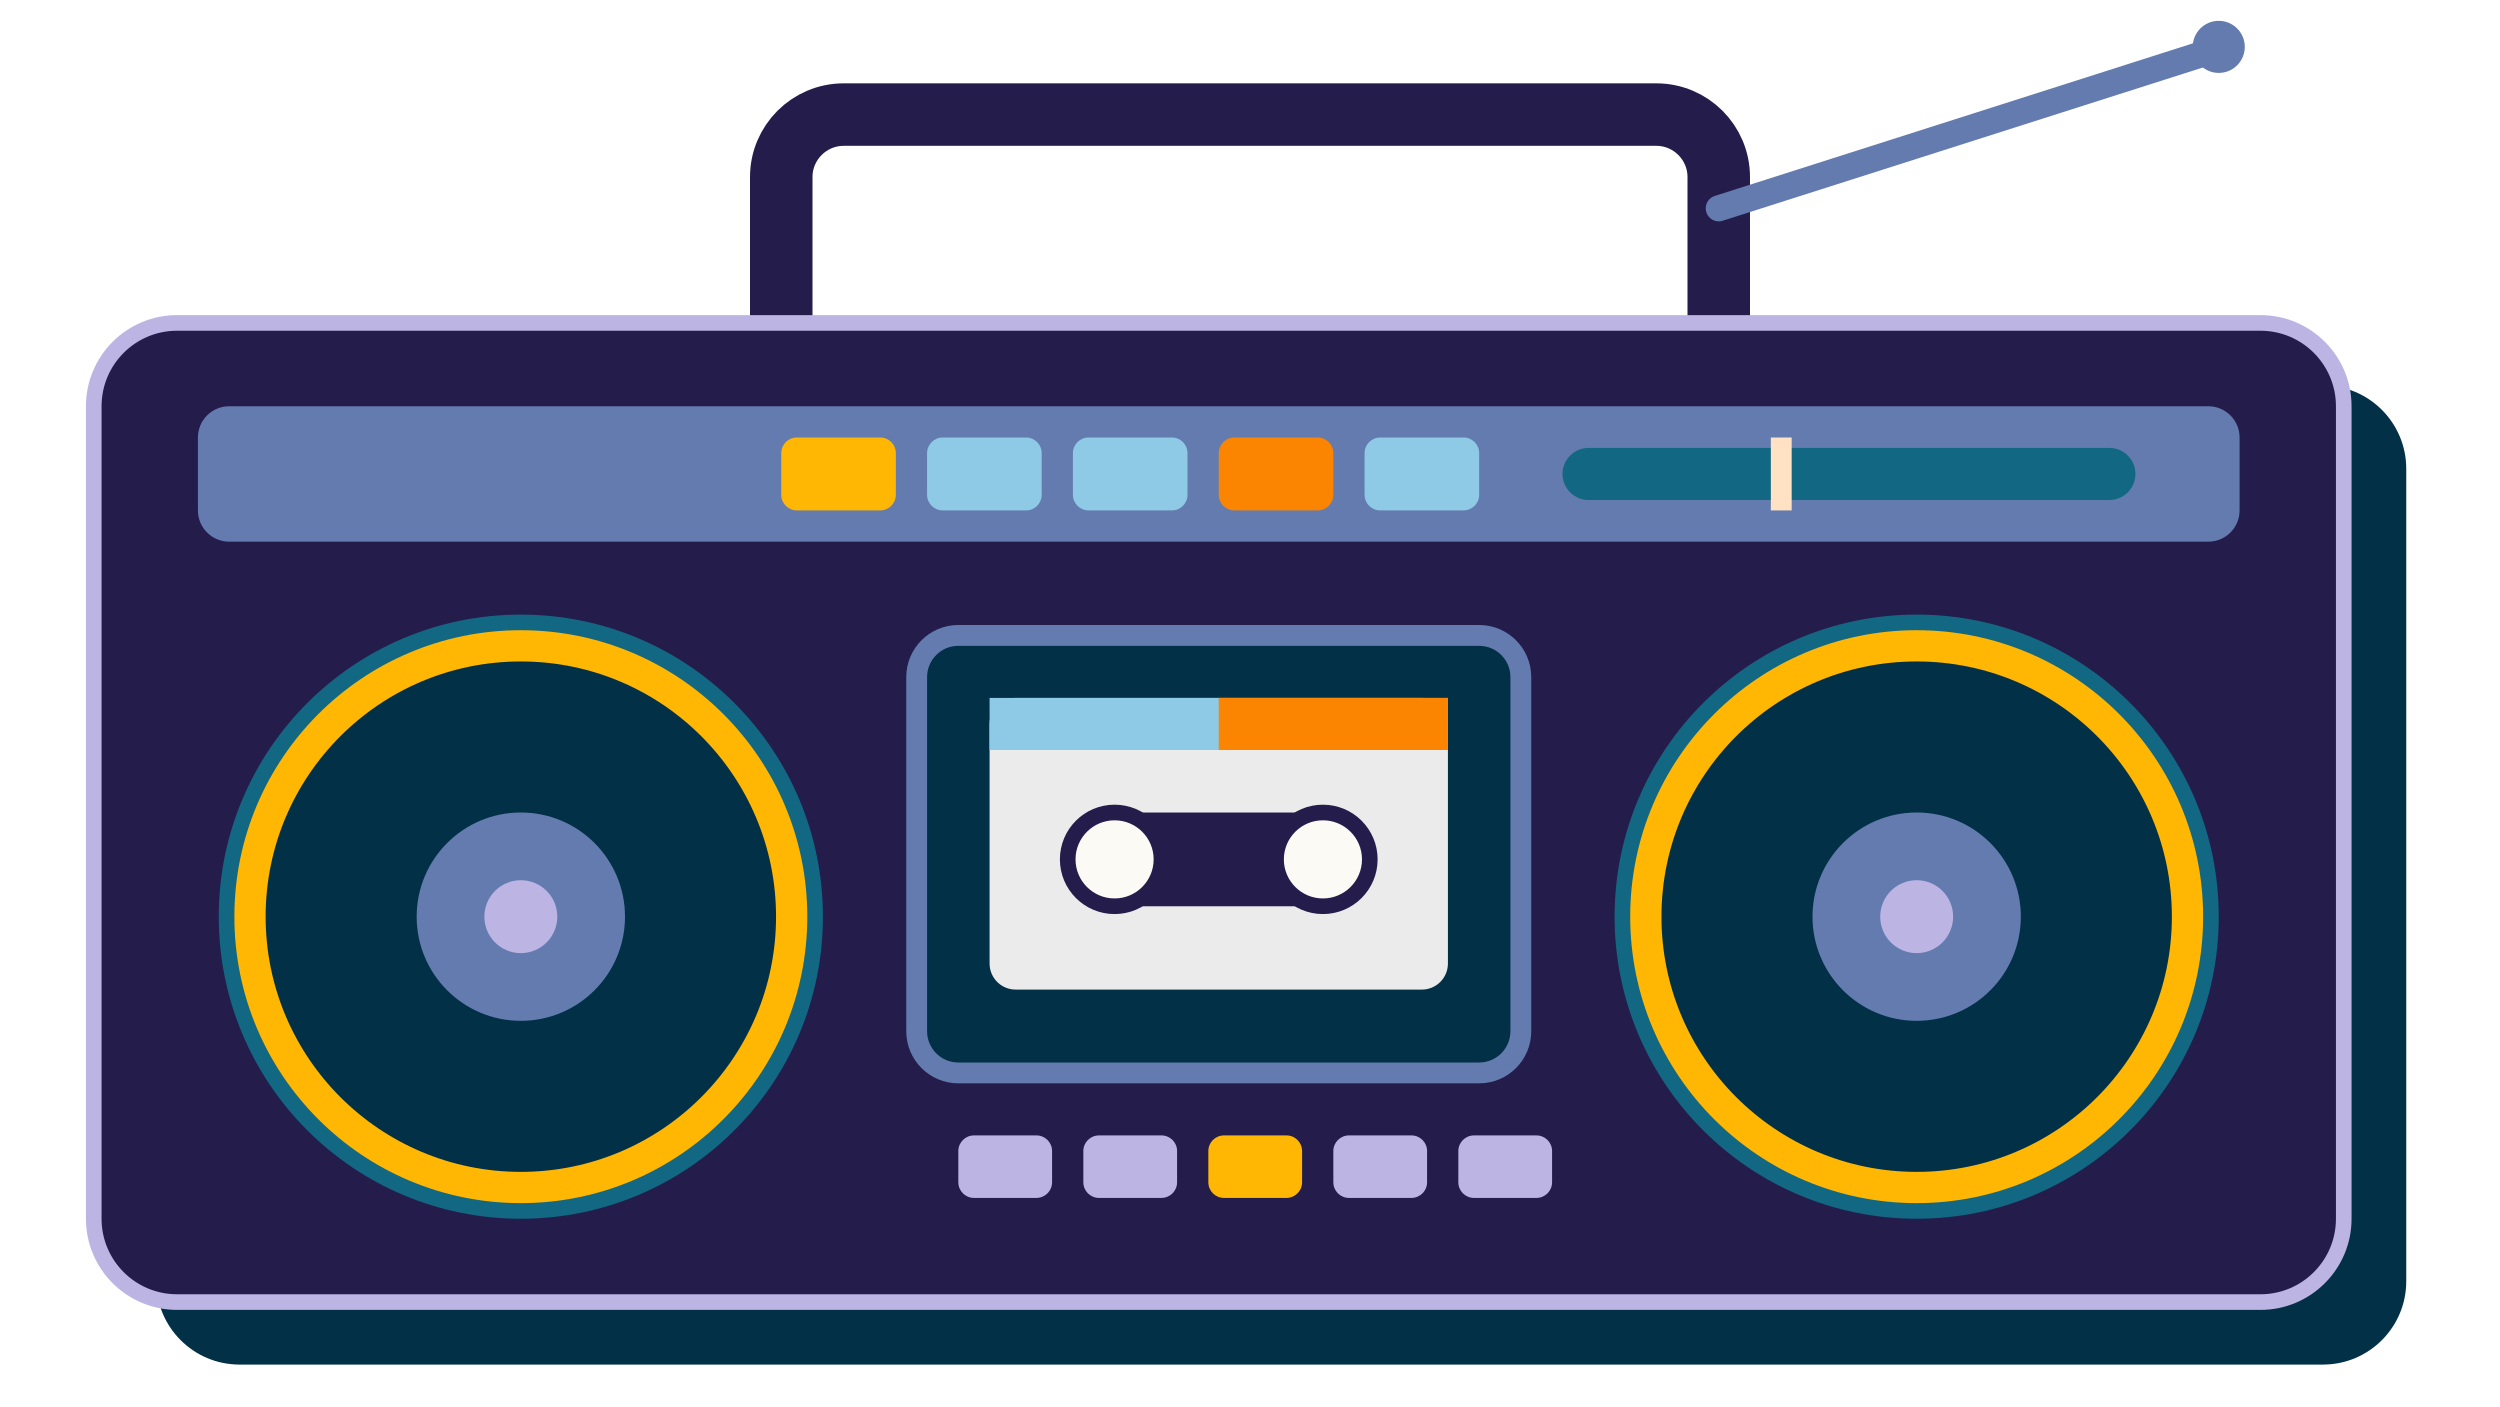
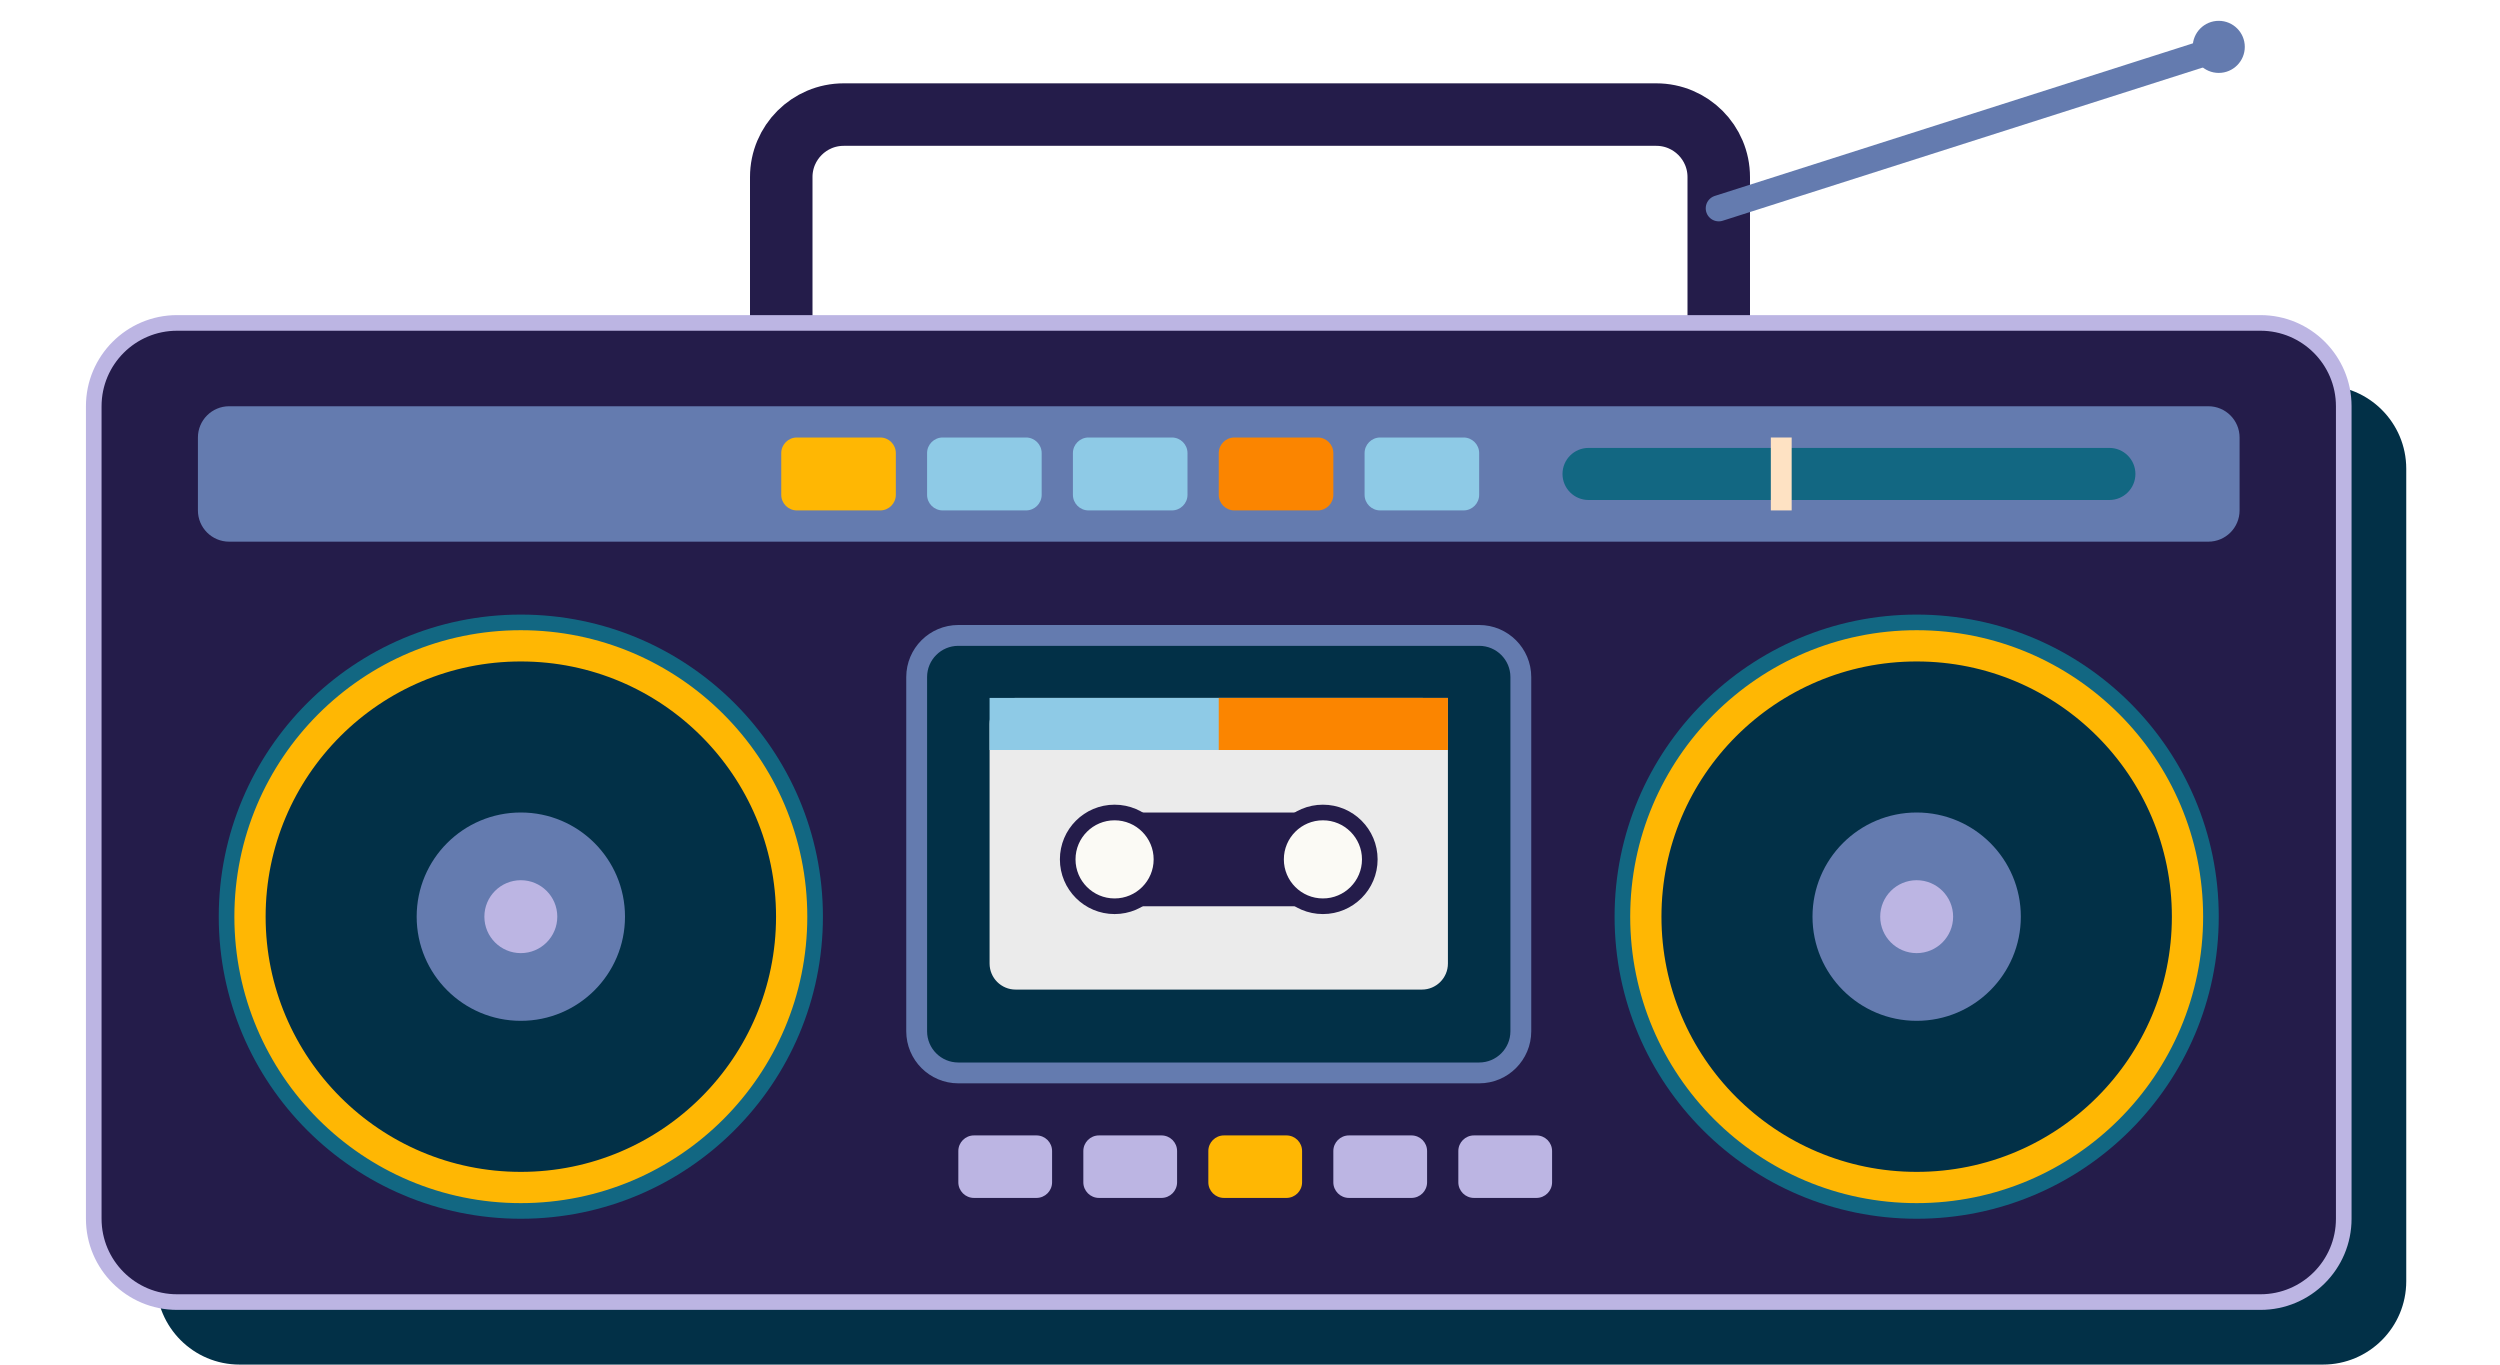
- <svg xmlns="http://www.w3.org/2000/svg" viewBox="0 0 480 270" width="480" height="270">
+ <svg xmlns="http://www.w3.org/2000/svg" viewBox="0 0 480 262" width="480" height="262">
  <path d="M150 70V34a12 12 0 0 1 12-12h156a12 12 0 0 1 12 12v36" fill="none" stroke="#241c4a" stroke-width="12" stroke-linecap="round" />
  <path d="M330 40 L424 10" stroke="#647baf" stroke-width="5" stroke-linecap="round" />
  <circle cx="426" cy="9" r="5" fill="#647baf" />
  <rect x="30" y="74" width="432" height="188" rx="16" fill="#023047" />
  <rect x="18" y="62" width="432" height="188" rx="16" fill="#241c4a" stroke="#bcb5e3" stroke-width="3" />
  <rect x="38" y="78" width="392" height="26" rx="6" fill="#647baf" />
  <g fill="#ffb703">
    <rect x="150" y="84" width="22" height="14" rx="3" />
    <rect x="178" y="84" width="22" height="14" rx="3" fill="#8ecae6" />
    <rect x="206" y="84" width="22" height="14" rx="3" fill="#8ecae6" />
    <rect x="234" y="84" width="22" height="14" rx="3" fill="#fb8500" />
    <rect x="262" y="84" width="22" height="14" rx="3" fill="#8ecae6" />
  </g>
  <rect x="300" y="86" width="110" height="10" rx="5" fill="#126782" />
  <rect x="340" y="84" width="4" height="14" fill="#fee2c3" />
  <g>
    <circle cx="100" cy="176" r="58" fill="#126782" />
    <circle cx="100" cy="176" r="52" fill="#023047" stroke="#ffb703" stroke-width="6" />
    <circle cx="100" cy="176" r="20" fill="#647baf" />
    <circle cx="100" cy="176" r="7" fill="#bcb5e3" />
  </g>
  <g>
    <circle cx="368" cy="176" r="58" fill="#126782" />
    <circle cx="368" cy="176" r="52" fill="#023047" stroke="#ffb703" stroke-width="6" />
    <circle cx="368" cy="176" r="20" fill="#647baf" />
    <circle cx="368" cy="176" r="7" fill="#bcb5e3" />
  </g>
  <rect x="176" y="122" width="116" height="84" rx="8" fill="#023047" stroke="#647baf" stroke-width="4" />
  <rect x="190" y="134" width="88" height="56" rx="5" fill="#ebebeb" />
  <rect x="190" y="134" width="88" height="10" fill="#8ecae6" />
  <rect x="234" y="134" width="44" height="10" fill="#fb8500" />
  <rect x="210" y="156" width="48" height="18" rx="4" fill="#241c4a" />
  <circle cx="214" cy="165" r="9" fill="#fbfaf5" stroke="#241c4a" stroke-width="3" />
  <circle cx="254" cy="165" r="9" fill="#fbfaf5" stroke="#241c4a" stroke-width="3" />
  <g fill="#bcb5e3">
    <rect x="184" y="218" width="18" height="12" rx="3" />
    <rect x="208" y="218" width="18" height="12" rx="3" />
    <rect x="232" y="218" width="18" height="12" rx="3" fill="#ffb703" />
    <rect x="256" y="218" width="18" height="12" rx="3" />
    <rect x="280" y="218" width="18" height="12" rx="3" />
  </g>
</svg>
